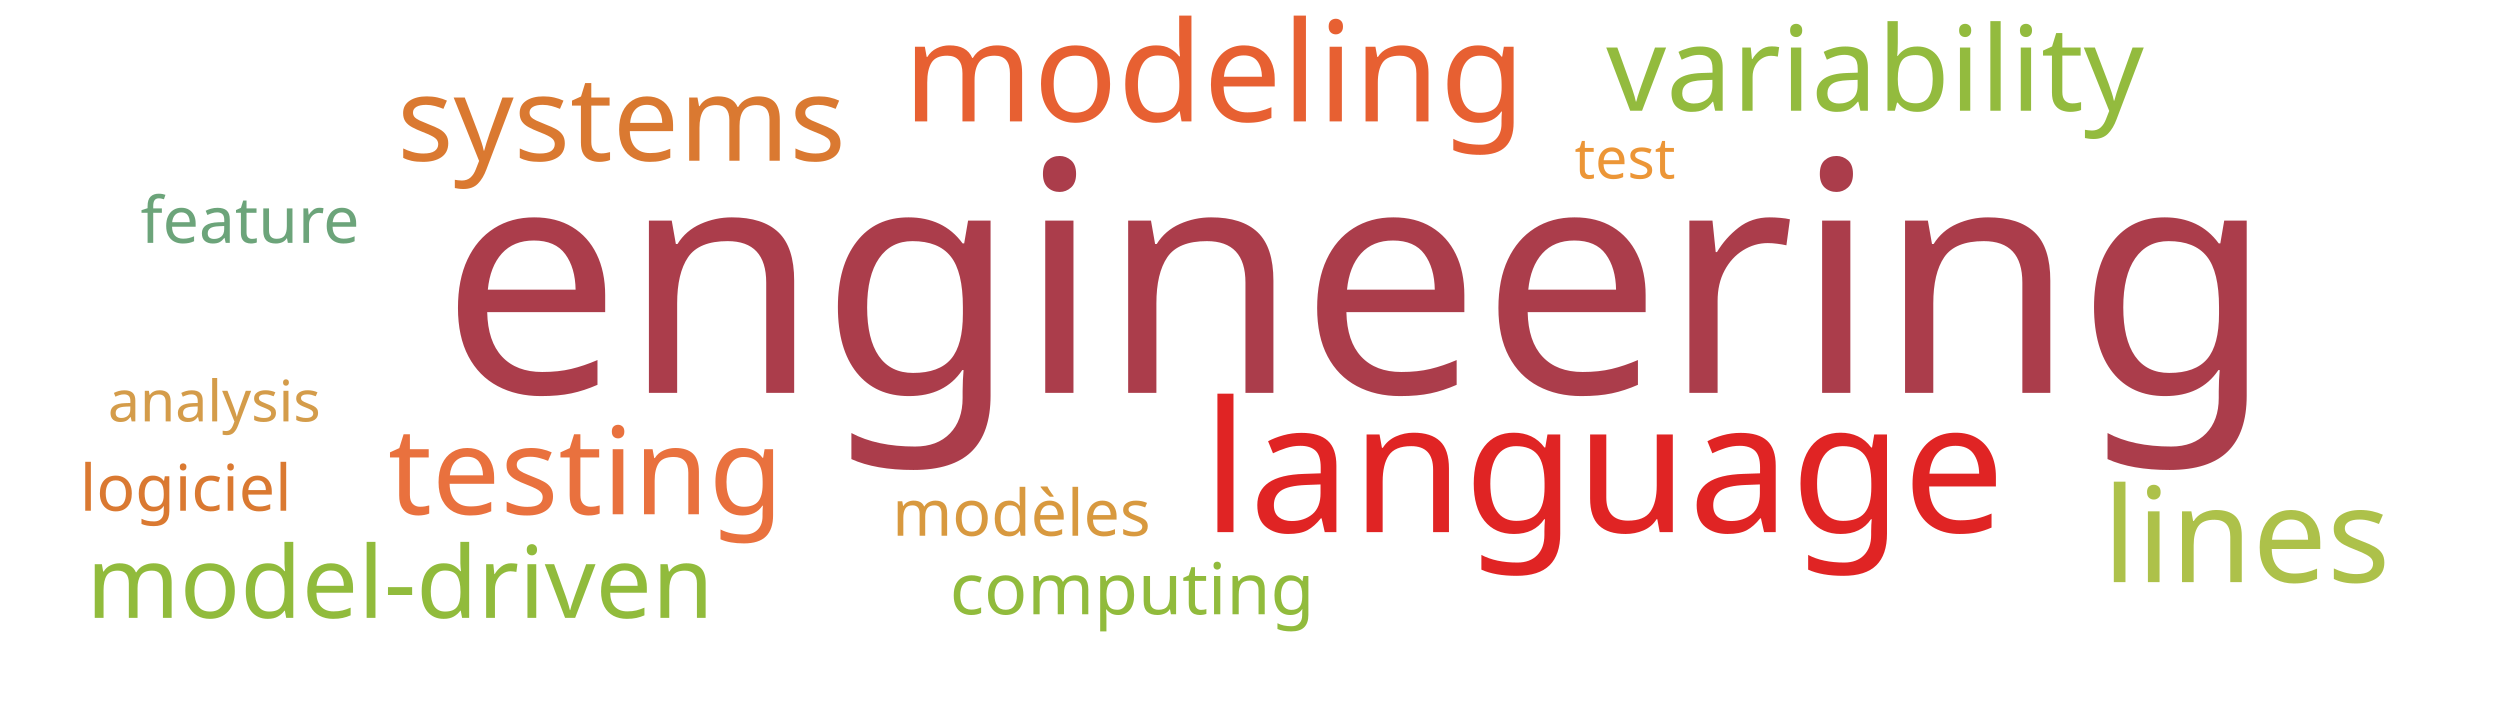
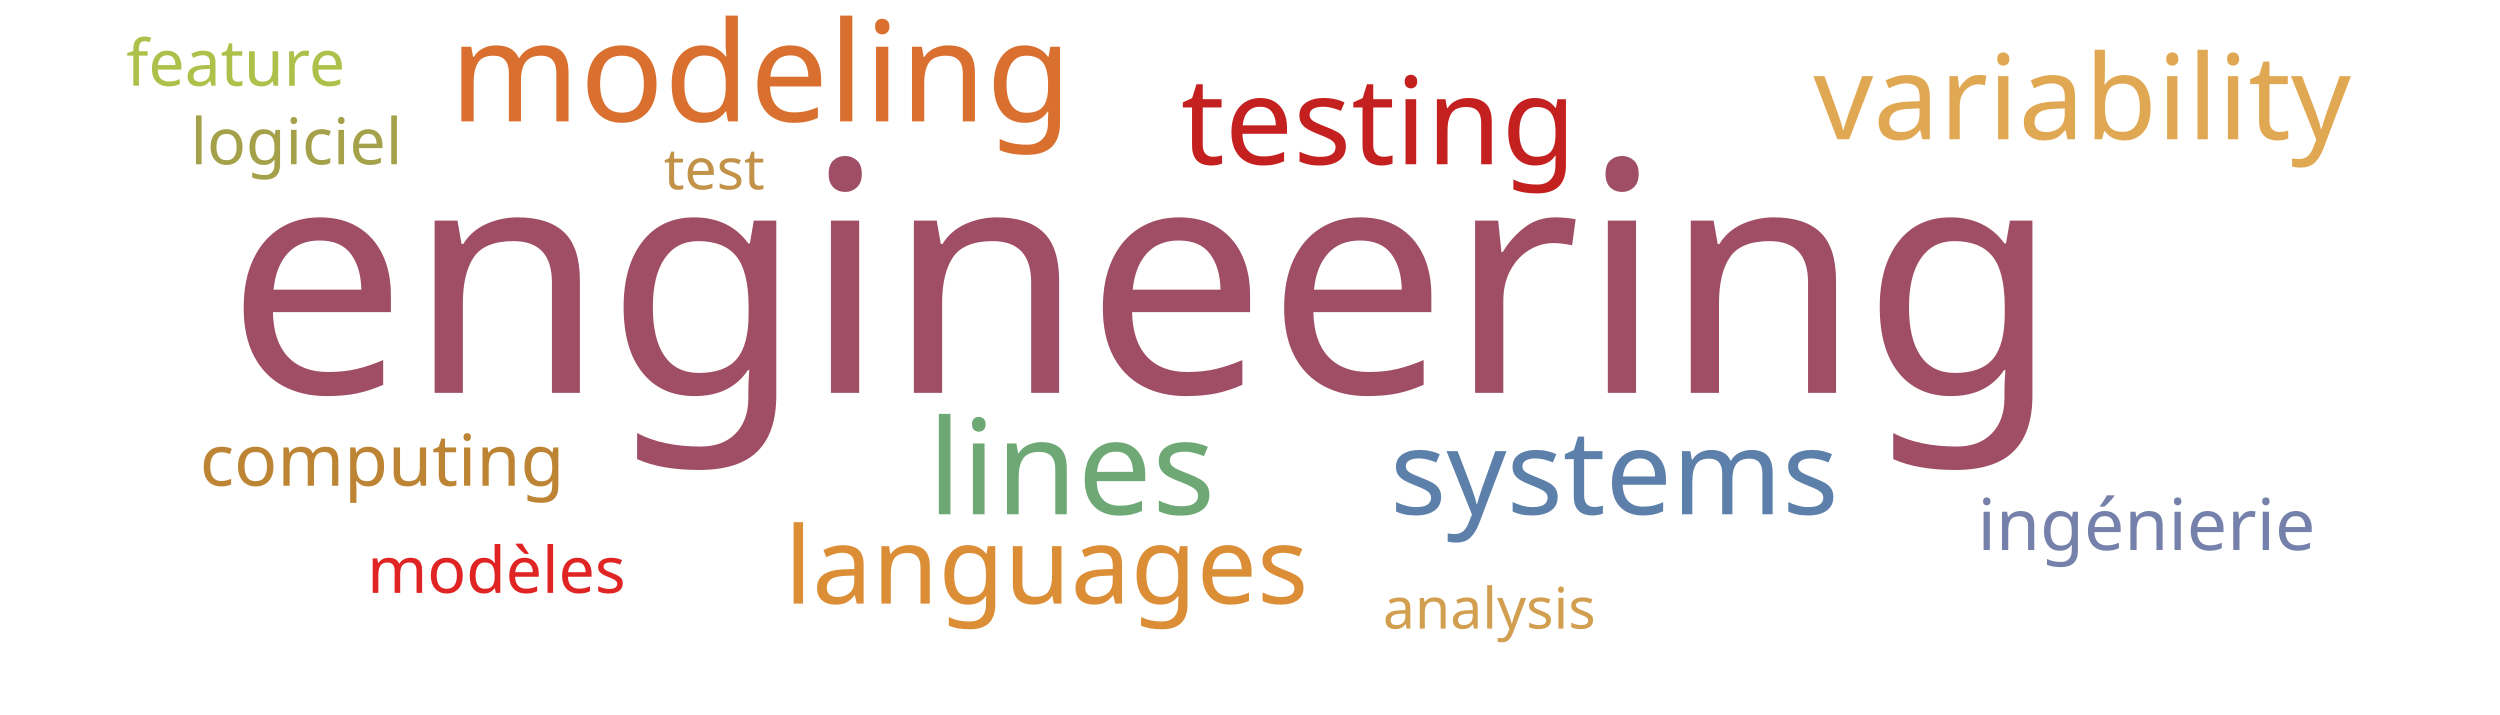
<svg xmlns="http://www.w3.org/2000/svg" width="700" height="200">
  <g transform="translate(350, 100)">
-     <text text-anchor="middle" style="font-family: Impact; font-size: 90px; fill: #ab3d4b" transform="translate(30,10)rotate(0)">engineering</text>
-     <text text-anchor="middle" style="font-family: Impact; font-size: 51px; fill: #e02424" transform="translate(99,49)rotate(0)">language</text>
-     <text text-anchor="middle" style="font-family: Impact; font-size: 39px; fill: #e76032" transform="translate(-10,-66)rotate(0)">modeling</text>
-     <text text-anchor="middle" style="font-family: Impact; font-size: 37px; fill: #adc14a" transform="translate(279,63)rotate(0)">lines</text>
-     <text text-anchor="middle" style="font-family: Impact; font-size: 34px; fill: #e9713e" transform="translate(-186,44)rotate(0)">testing</text>
-     <text text-anchor="middle" style="font-family: Impact; font-size: 33px; fill: #93bb3e" transform="translate(175,-69)rotate(0)">variability</text>
-     <text text-anchor="middle" style="font-family: Impact; font-size: 33px; fill: #da7931" transform="translate(-176,-55)rotate(0)">systems</text>
-     <text text-anchor="middle" style="font-family: Impact; font-size: 28px; fill: #91bb3c" transform="translate(-238,73)rotate(0)">model-driven</text>
-     <text text-anchor="middle" style="font-family: Impact; font-size: 20px; fill: #91bb3c" transform="translate(-33,72)rotate(0)">computing</text>
-     <text text-anchor="middle" style="font-family: Impact; font-size: 18px; fill: #d8993f" transform="translate(-64,50)rotate(0)">modèles</text>
-     <text text-anchor="middle" style="font-family: Impact; font-size: 18px; fill: #da7931" transform="translate(-298,43)rotate(0)">logiciel</text>
-     <text text-anchor="middle" style="font-family: Impact; font-size: 18px; fill: #6ca47a" transform="translate(-280,-32)rotate(0)">feature</text>
-     <text text-anchor="middle" style="font-family: Impact; font-size: 16px; fill: #d49c4a" transform="translate(-290,18)rotate(0)">analysis</text>
-     <text text-anchor="middle" style="font-family: Impact; font-size: 16px; fill: #ec9637" transform="translate(105,-50)rotate(0)">test</text>
+     <text text-anchor="middle" style="font-family: Impact; font-size: 90px; fill: #9f4e66" transform="translate(-30,10)rotate(0)">engineering</text>
+     <text text-anchor="middle" style="font-family: Impact; font-size: 39px; fill: #d9702f" transform="translate(-137,-66)rotate(0)">modeling</text>
+     <text text-anchor="middle" style="font-family: Impact; font-size: 37px; fill: #6ea874" transform="translate(-50,44)rotate(0)">lines</text>
+     <text text-anchor="middle" style="font-family: Impact; font-size: 34px; fill: #c42020" transform="translate(36,-54)rotate(0)">testing</text>
+     <text text-anchor="middle" style="font-family: Impact; font-size: 33px; fill: #e1a853" transform="translate(233,-61)rotate(0)">variability</text>
+     <text text-anchor="middle" style="font-family: Impact; font-size: 33px; fill: #5c80aa" transform="translate(102,44)rotate(0)">systems</text>
+     <text text-anchor="middle" style="font-family: Impact; font-size: 30px; fill: #dc8e37" transform="translate(-57,69)rotate(0)">languages</text>
+     <text text-anchor="middle" style="font-family: Impact; font-size: 20px; fill: #bc8433" transform="translate(-243,36)rotate(0)">computing</text>
+     <text text-anchor="middle" style="font-family: Impact; font-size: 20px; fill: #7581ab" transform="translate(251,54)rotate(0)">ingénierie</text>
+     <text text-anchor="middle" style="font-family: Impact; font-size: 18px; fill: #e02424" transform="translate(-211,66)rotate(0)">modèles</text>
+     <text text-anchor="middle" style="font-family: Impact; font-size: 18px; fill: #a5a14a" transform="translate(-267,-54)rotate(0)">logiciel</text>
+     <text text-anchor="middle" style="font-family: Impact; font-size: 18px; fill: #adc14a" transform="translate(-284,-76)rotate(0)">feature</text>
+     <text text-anchor="middle" style="font-family: Impact; font-size: 16px; fill: #d19f4f" transform="translate(67,76)rotate(0)">analysis</text>
+     <text text-anchor="middle" style="font-family: Impact; font-size: 16px; fill: #c39249" transform="translate(-150,-47)rotate(0)">test</text>
  </g>
</svg>
